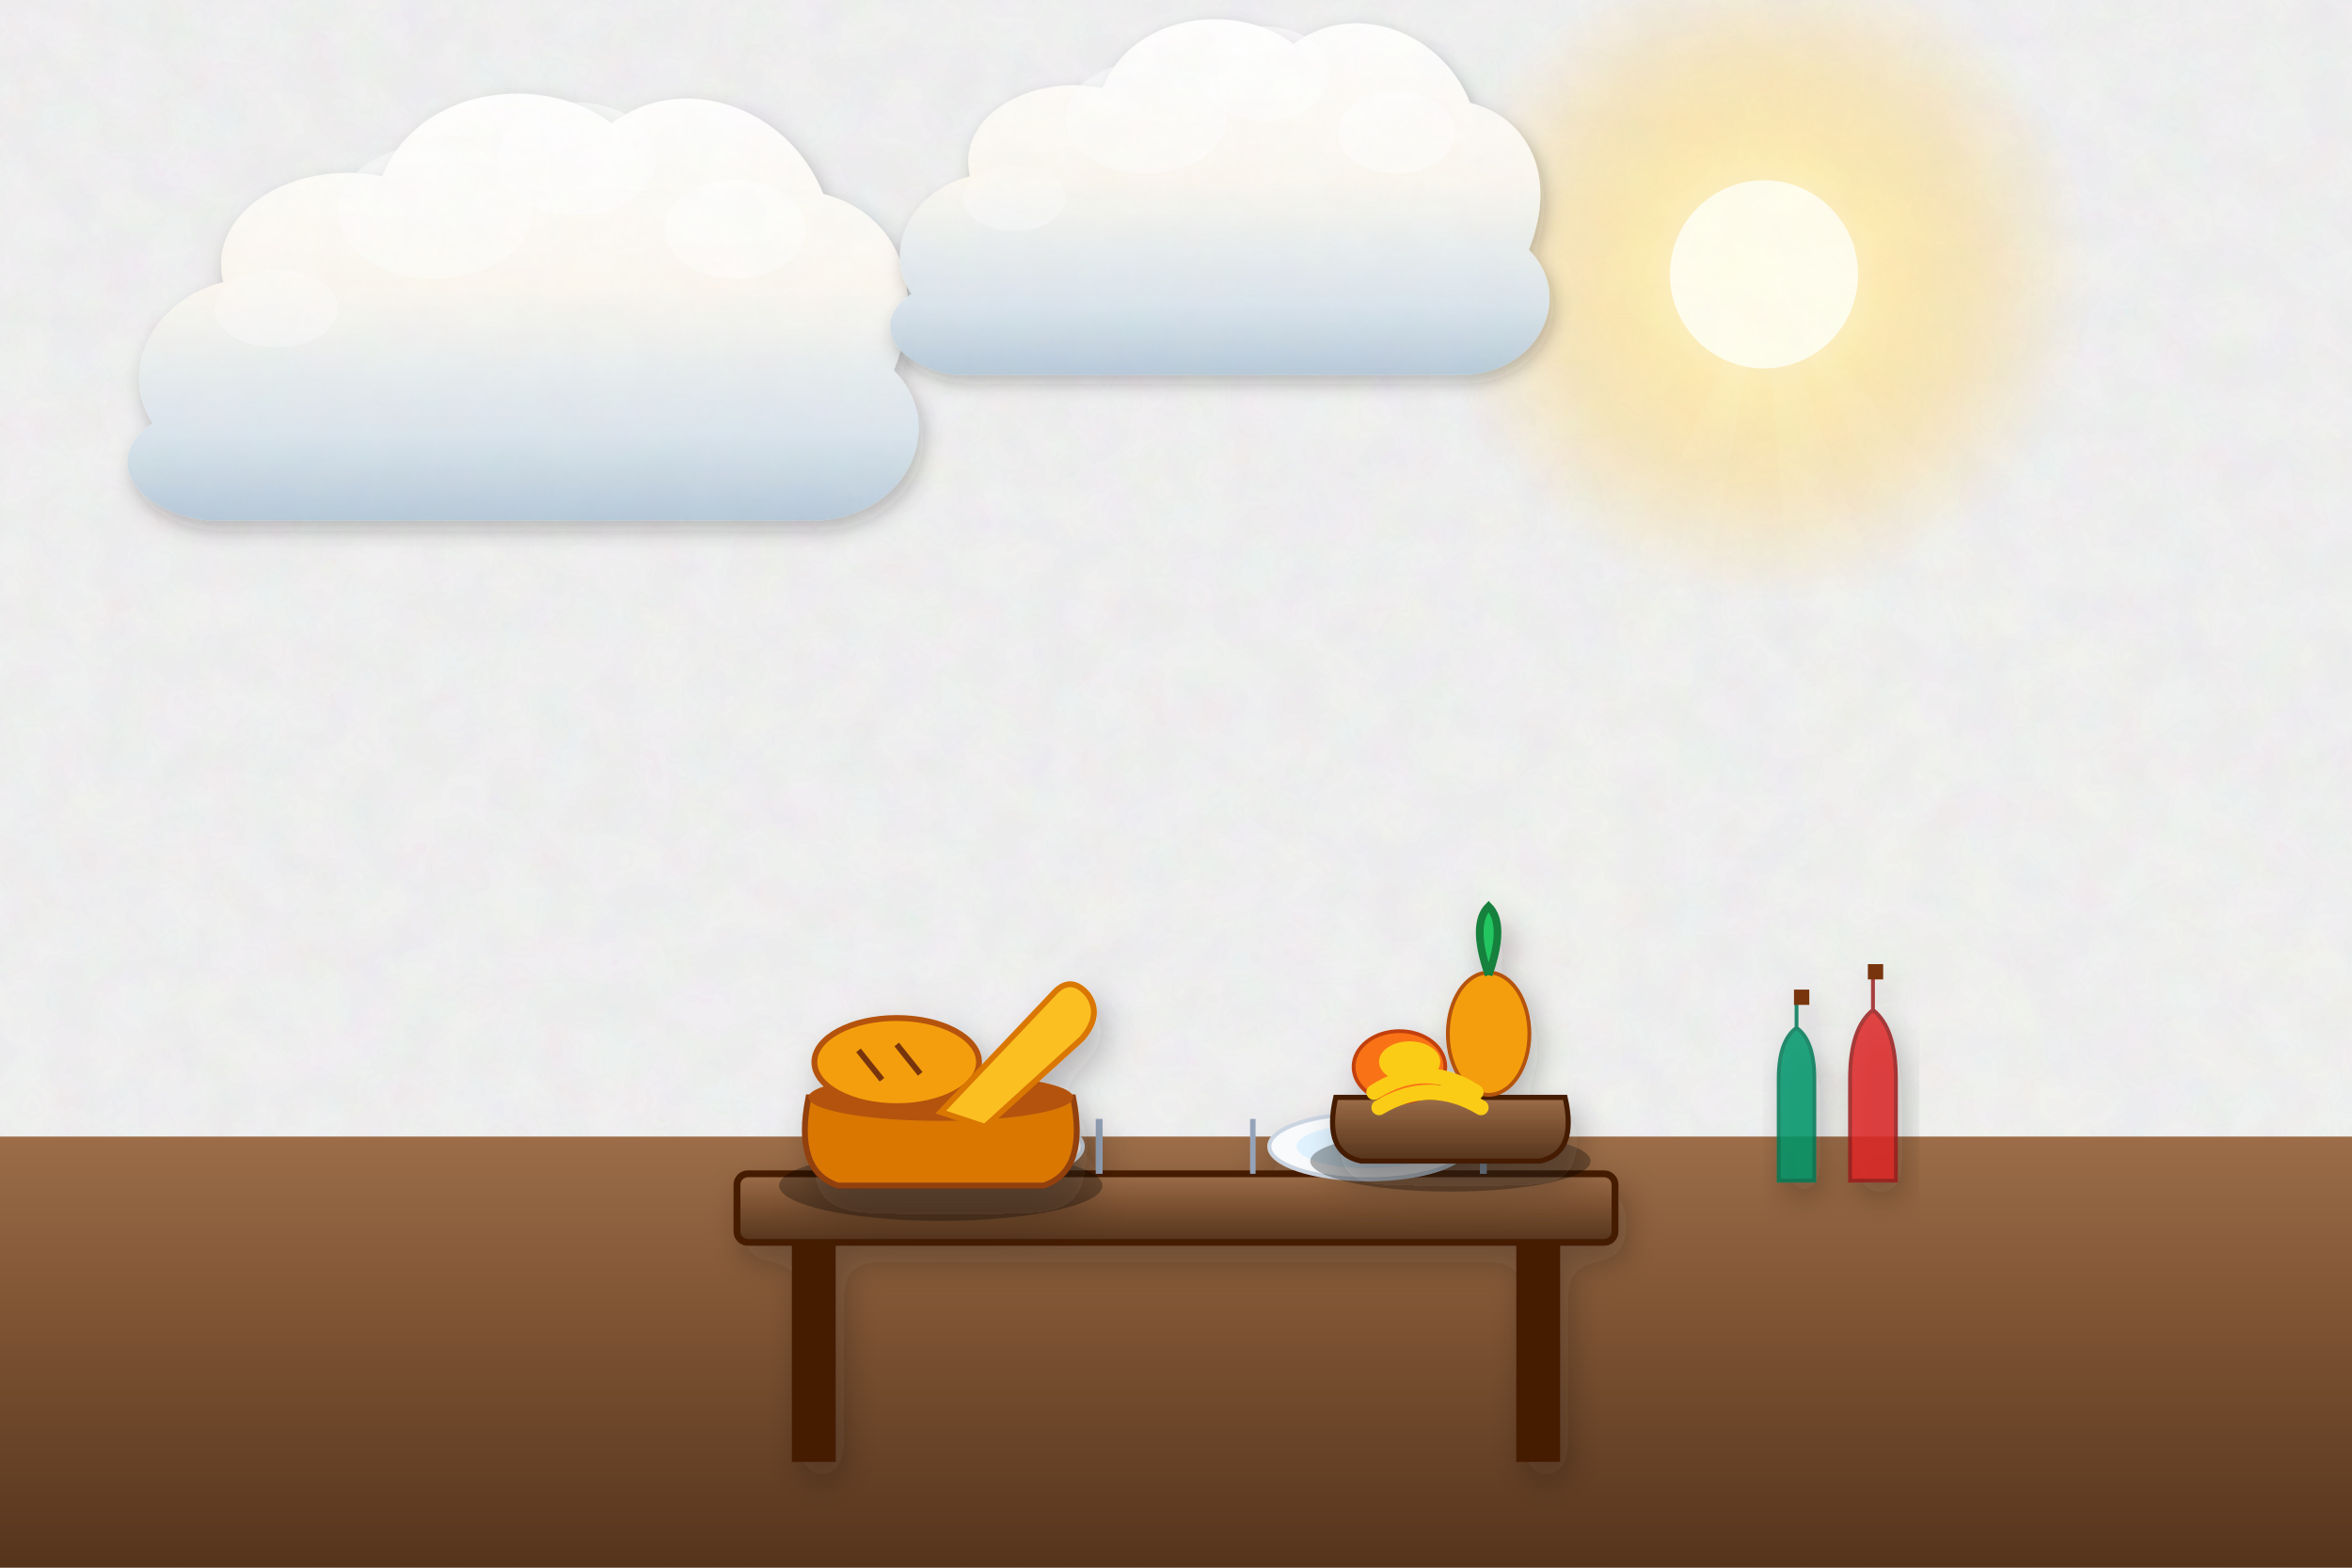
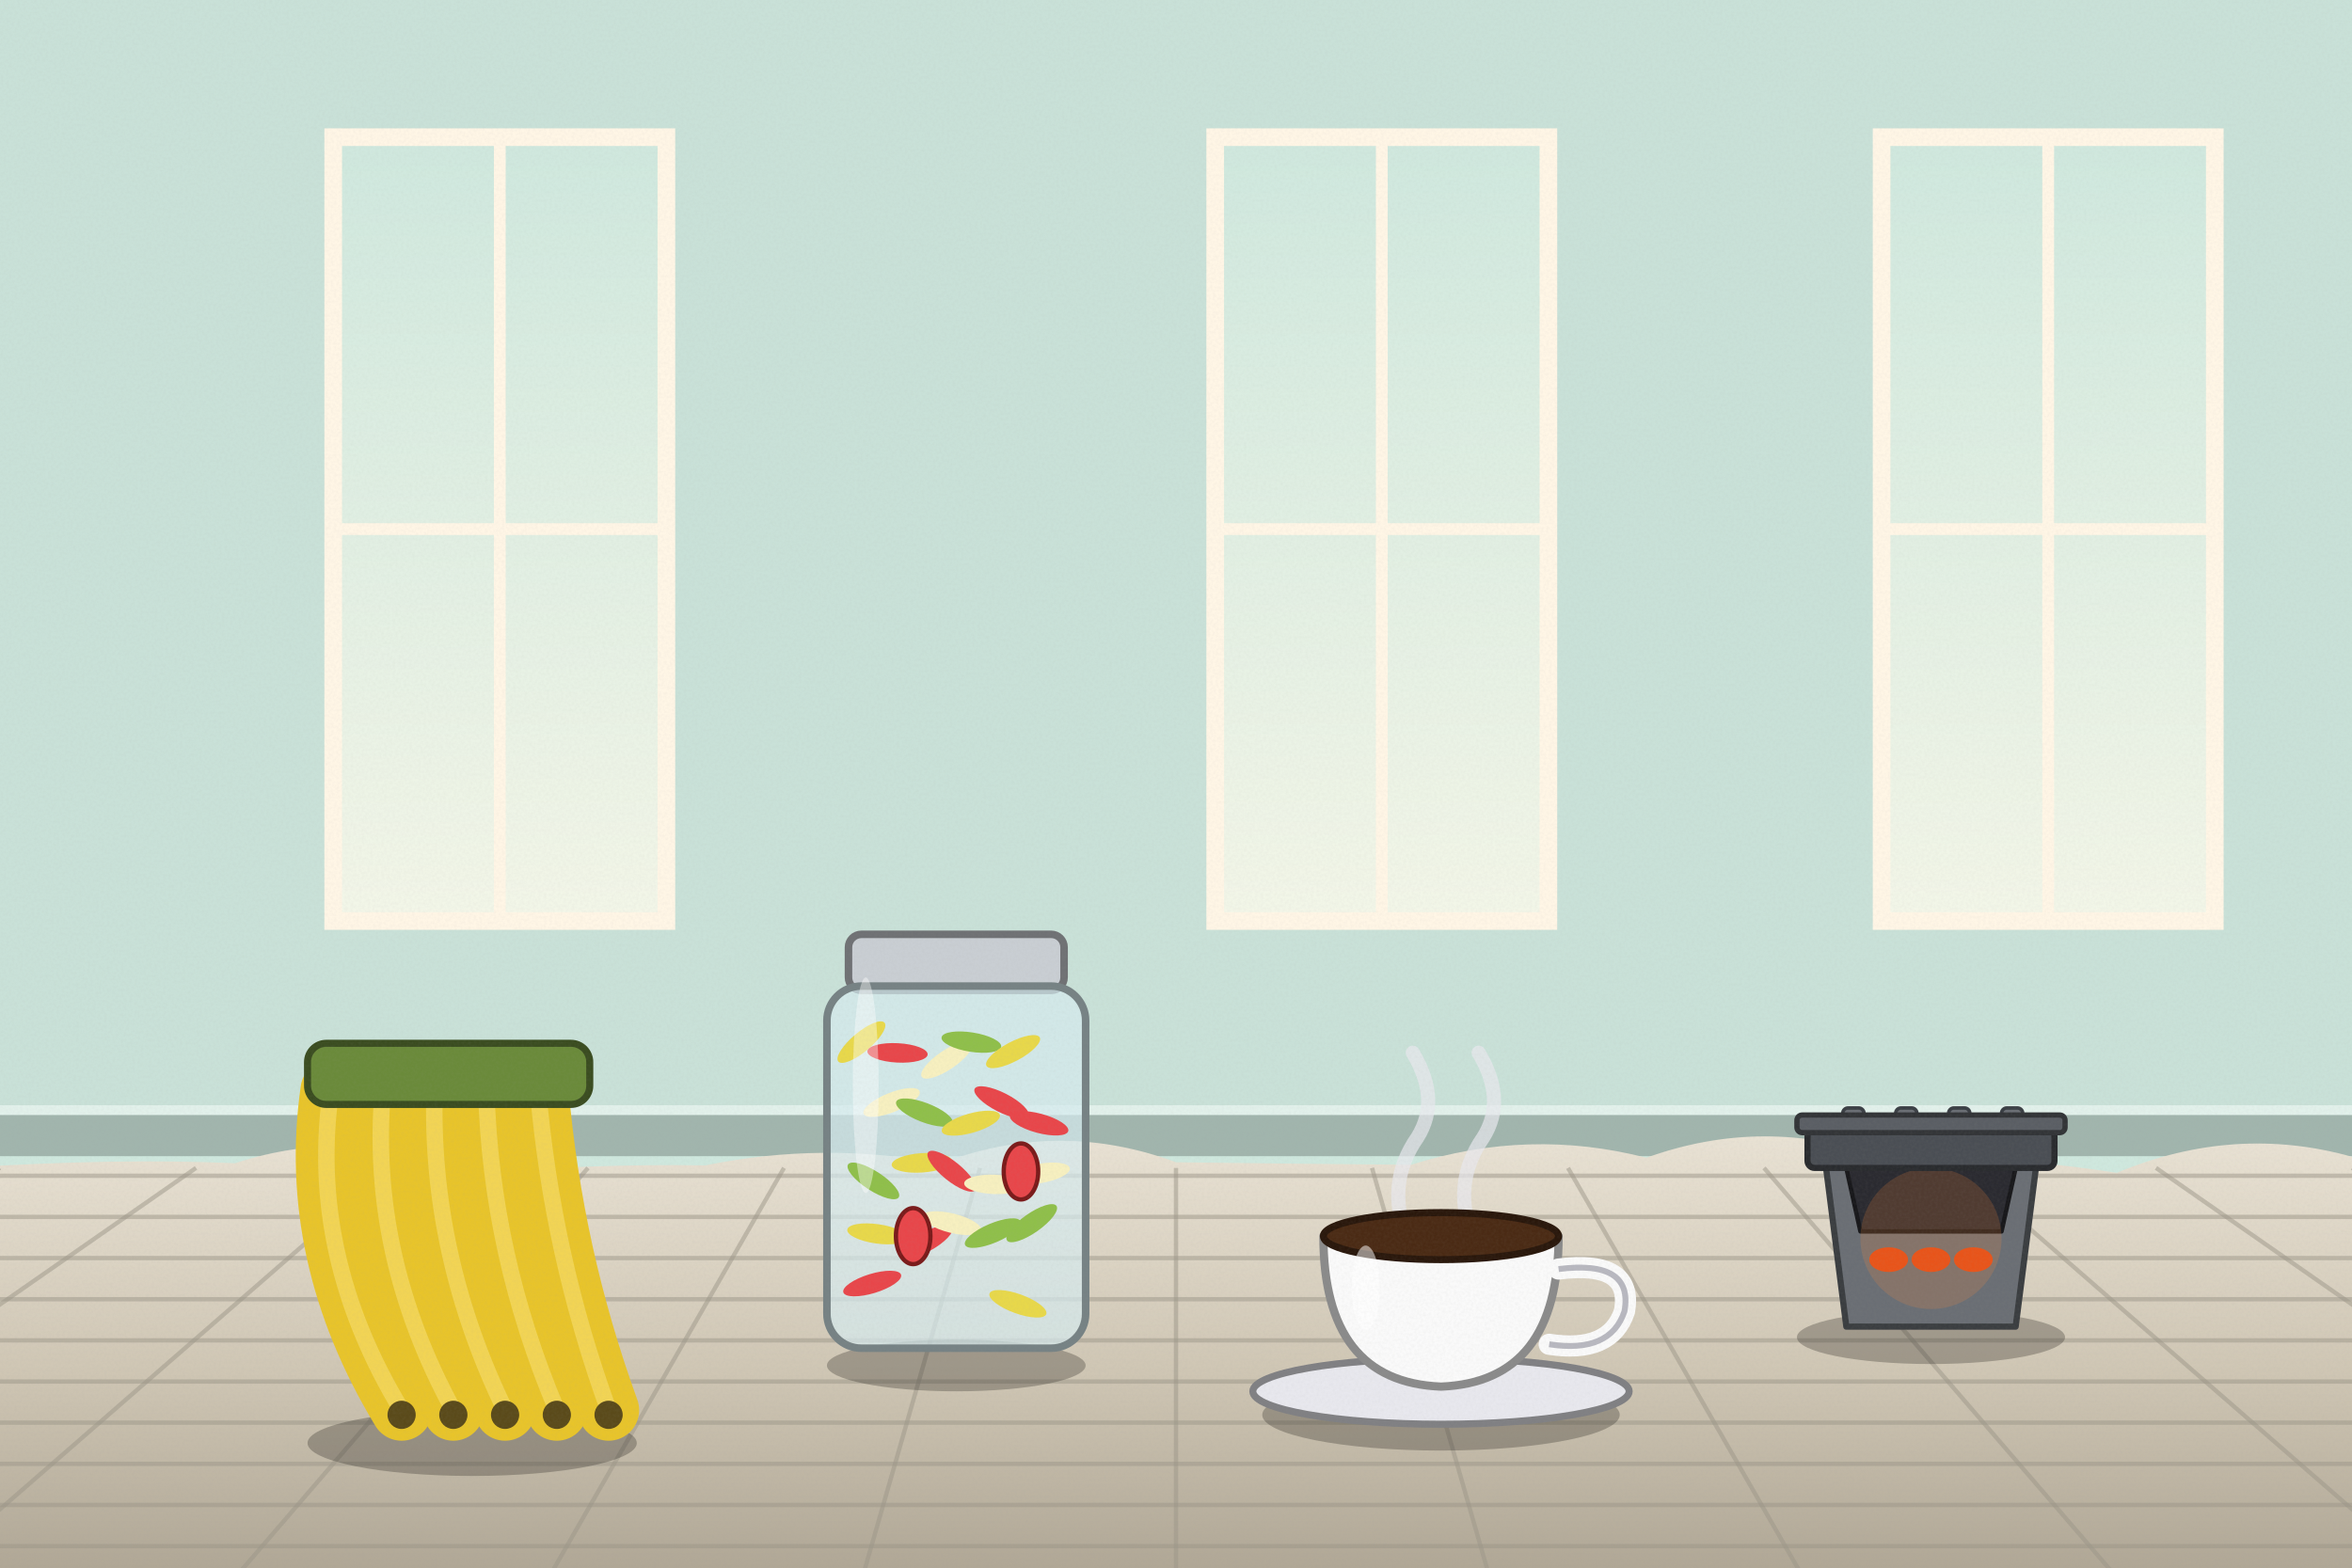
<svg xmlns="http://www.w3.org/2000/svg" viewBox="0 0 1200 800" width="1200" height="800">
  <defs>
-     <filter id="ghibliPaper" x="0%" y="0%" width="100%" height="100%">
-       <feTurbulence type="fractalNoise" baseFrequency="0.04" numOctaves="3" result="noise" seed="42" />
-       <feColorMatrix type="matrix" values="1 0 0 0 0  0 1 0 0 0  0 0 1 0 0  0 0 0 0.035 0" in="noise" result="coloredNoise" />
-       <feComposite operator="in" in2="SourceGraphic" />
-     </filter>
-     <filter id="softGlow" x="-20%" y="-20%" width="140%" height="140%">
-       <feGaussianBlur stdDeviation="8" result="blur" />
-       <feComposite in="SourceGraphic" in2="blur" operator="over" />
-     </filter>
-     <filter id="dropShadow" x="-20%" y="-20%" width="140%" height="140%">
-       <feDropShadow dx="3" dy="6" stdDeviation="6" flood-color="#141e28" flood-opacity="0.28" />
-     </filter>
-     <linearGradient id="skyDay" x1="0" y1="0" x2="0" y2="1">
-       <stop offset="0%" stop-color="#236ca7" />
-       <stop offset="35%" stop-color="#5fa3d6" />
-       <stop offset="70%" stop-color="#b8e1f2" />
-       <stop offset="100%" stop-color="#fdf3dc" />
-     </linearGradient>
-     <linearGradient id="skySunset" x1="0" y1="0" x2="0" y2="1">
-       <stop offset="0%" stop-color="#31396b" />
-       <stop offset="35%" stop-color="#73507b" />
-       <stop offset="65%" stop-color="#cb6b5c" />
-       <stop offset="85%" stop-color="#f29e5a" />
-       <stop offset="100%" stop-color="#fedaa2" />
-     </linearGradient>
-     <linearGradient id="skyDusk" x1="0" y1="0" x2="0" y2="1">
-       <stop offset="0%" stop-color="#121832" />
-       <stop offset="40%" stop-color="#262f56" />
-       <stop offset="70%" stop-color="#4e3d64" />
-       <stop offset="90%" stop-color="#915264" />
-       <stop offset="100%" stop-color="#d6846c" />
-     </linearGradient>
-     <linearGradient id="cloudBodyDay" x1="0" y1="0" x2="0" y2="1">
-       <stop offset="0%" stop-color="#ffffff" />
-       <stop offset="45%" stop-color="#fcf8f0" />
-       <stop offset="80%" stop-color="#d9e4ec" />
-       <stop offset="100%" stop-color="#b6c8d7" />
-     </linearGradient>
-     <linearGradient id="cloudBodySunset" x1="0" y1="0" x2="0" y2="1">
-       <stop offset="0%" stop-color="#fff5e6" />
-       <stop offset="40%" stop-color="#fbd0a5" />
-       <stop offset="75%" stop-color="#cf8ca0" />
-       <stop offset="100%" stop-color="#7e607c" />
-     </linearGradient>
-     <radialGradient id="sunGlowDay" cx="50%" cy="50%" r="50%">
-       <stop offset="0%" stop-color="#fffced" stop-opacity="1" />
-       <stop offset="35%" stop-color="#ffebaa" stop-opacity="0.85" />
-       <stop offset="70%" stop-color="#ffd573" stop-opacity="0.35" />
-       <stop offset="100%" stop-color="#ffd573" stop-opacity="0" />
-     </radialGradient>
-     <radialGradient id="sunGlowSunset" cx="50%" cy="50%" r="50%">
-       <stop offset="0%" stop-color="#fff8db" stop-opacity="1" />
-       <stop offset="30%" stop-color="#ffb753" stop-opacity="0.9" />
-       <stop offset="65%" stop-color="#f46e45" stop-opacity="0.4" />
-       <stop offset="100%" stop-color="#e04a43" stop-opacity="0" />
-     </radialGradient>
-     <linearGradient id="hillDistant" x1="0" y1="0" x2="0" y2="1">
-       <stop offset="0%" stop-color="#6e94a8" />
-       <stop offset="100%" stop-color="#93b9c7" />
-     </linearGradient>
-     <linearGradient id="hillMid" x1="0" y1="0" x2="0" y2="1">
-       <stop offset="0%" stop-color="#4a7c4f" />
-       <stop offset="50%" stop-color="#3c6a40" />
-       <stop offset="100%" stop-color="#2d5231" />
-     </linearGradient>
-     <linearGradient id="hillNear" x1="0" y1="0" x2="0" y2="1">
-       <stop offset="0%" stop-color="#699e4c" />
-       <stop offset="60%" stop-color="#4c7e33" />
-       <stop offset="100%" stop-color="#2f5720" />
-     </linearGradient>
-     <linearGradient id="woodTone" x1="0" y1="0" x2="0" y2="1">
-       <stop offset="0%" stop-color="#9c6d48" />
-       <stop offset="50%" stop-color="#784f30" />
-       <stop offset="100%" stop-color="#55341c" />
-     </linearGradient>
-     <linearGradient id="brassTone" x1="0" y1="0" x2="1" y2="1">
-       <stop offset="0%" stop-color="#ffe699" />
-       <stop offset="35%" stop-color="#d9a536" />
-       <stop offset="70%" stop-color="#996c14" />
-       <stop offset="100%" stop-color="#5e4007" />
+     <linearGradient id="woodTone" x1="0" y1="0" x2="1" y2="0">
+       <stop offset="0" stop-color="#a77649" />
+       <stop offset=".5" stop-color="#7d5231" />
+       <stop offset="1" stop-color="#5a381e" />
    </linearGradient>
    <linearGradient id="stoneTone" x1="0" y1="0" x2="0" y2="1">
-       <stop offset="0%" stop-color="#c5beb3" />
-       <stop offset="60%" stop-color="#999184" />
-       <stop offset="100%" stop-color="#6c6458" />
+       <stop offset="0" stop-color="#c5beb3" />
+       <stop offset="1" stop-color="#7c7468" />
    </linearGradient>
-     <linearGradient id="waterTone" x1="0" y1="0" x2="0" y2="1">
-       <stop offset="0%" stop-color="#47a5be" />
-       <stop offset="50%" stop-color="#2a7796" />
-       <stop offset="100%" stop-color="#144d6a" />
+     <filter id="softShadow" x="-20%" y="-20%" width="140%" height="140%">
+       <feDropShadow dx="2" dy="5" stdDeviation="4" flood-color="#1b1a14" flood-opacity=".25" />
+     </filter>
+     <filter id="grain" x="0" y="0" width="100%" height="100%">
+       <feTurbulence type="fractalNoise" baseFrequency=".7" numOctaves="2" seed="11" />
+       <feColorMatrix type="matrix" values="0 0 0 0 .34  0 0 0 0 .34  0 0 0 0 .32  0 0 0 .22 -.07" />
+     </filter>
+     <linearGradient id="winSky" x1="0" y1="0" x2="0" y2="1">
+       <stop offset="0" stop-color="#cfe8de" />
+       <stop offset="1" stop-color="#f3f6e8" />
+     </linearGradient>
+     <linearGradient id="gndG" x1="0" y1="0" x2="0" y2="1">
+       <stop offset="0" stop-color="#e9e2d4" />
+       <stop offset=".5" stop-color="#cfc6b4" />
+       <stop offset="1" stop-color="#aaa190" />
    </linearGradient>
  </defs>
-   <rect width="1200" height="800" fill="url(#skyDay)" filter="url(#ghibliPaper)" />
+   <rect width="1200" height="800" fill="#cfe8de" />
+   <rect x="0" y="0" width="1200" height="590" fill="#bed5cc" opacity=".35" />
+   <rect x="0" y="568" width="1200" height="22" fill="#a1b5ad" />
+   <rect x="0" y="564" width="1200" height="5" fill="#e2f1eb" />
  <g>
-     <circle cx="900" cy="140" r="168" fill="url(#sunGlowDay)" />
-     <circle cx="900" cy="140" r="48" fill="#fffded" />
-     <polygon points="900,140 600,800 780,800" fill="#fffbe6" opacity="0.08" />
-     <polygon points="900,140 950,800 1140,800" fill="#fffbe6" opacity="0.08" />
-     <polygon points="900,140 1260,800 1460,800" fill="#fffbe6" opacity="0.06" />
+     <rect x="170" y="70" width="170" height="400" fill="url(#winSky)" stroke="#fff6e6" stroke-width="9" />
+     <line x1="255" y1="70" x2="255" y2="470" stroke="#fff6e6" stroke-width="6" />
+     <line x1="170" y1="270" x2="340" y2="270" stroke="#fff6e6" stroke-width="6" />
+     <rect x="620" y="70" width="170" height="400" fill="url(#winSky)" stroke="#fff6e6" stroke-width="9" />
+     <line x1="705" y1="70" x2="705" y2="470" stroke="#fff6e6" stroke-width="6" />
+     <line x1="620" y1="270" x2="790" y2="270" stroke="#fff6e6" stroke-width="6" />
+     <rect x="960" y="70" width="170" height="400" fill="url(#winSky)" stroke="#fff6e6" stroke-width="9" />
+     <line x1="1045" y1="70" x2="1045" y2="470" stroke="#fff6e6" stroke-width="6" />
+     <line x1="960" y1="270" x2="1130" y2="270" stroke="#fff6e6" stroke-width="6" />
  </g>
-   <g transform="translate(240, 180) scale(0.9)" opacity="0.95">
-     <path d="M-180,40        C-200,10 -180,-30 -140,-40        C-150,-80 -100,-110 -50,-100        C-30,-150 40,-160 80,-130        C120,-160 180,-140 200,-90        C240,-80 260,-40 240,10        C270,40 250,90 200,95        L-150,95        C-190,90 -210,60 -180,40 Z" fill="url(#cloudBodyDay)" filter="url(#dropShadow)" />
-     <ellipse cx="60" cy="-110" rx="45" ry="32" fill="#ffffff" opacity="0.55" />
-     <ellipse cx="-20" cy="-80" rx="55" ry="38" fill="#ffffff" opacity="0.45" />
-     <ellipse cx="150" cy="-70" rx="40" ry="28" fill="#ffffff" opacity="0.5" />
-     <ellipse cx="-110" cy="-25" rx="35" ry="22" fill="#ffffff" opacity="0.35" />
+   <g>
+     <path d="M-20,596 Q60,590.9 120,593.6 Q180,573.8 240,599 Q300,593.8 360,594.7 Q420,582.4 480,593.7 Q540,570.9 600,593.1 Q660,593.9 720,594.4 Q780,575.4 840,590.8 Q900,569.2 960,590.4 Q1020,589.2 1080,598.5 Q1140,573.5 1200,590.3 Q1260,592.6 1320,590.4 L1240,820 L-20,820 Z" fill="url(#gndG)" />
+     <line x1="-10" y1="600" x2="1210" y2="600" stroke="#9b9587" stroke-width="2.2" opacity=".5" />
+     <line x1="-10" y1="621" x2="1210" y2="621" stroke="#9b9587" stroke-width="2.2" opacity=".5" />
+     <line x1="-10" y1="642" x2="1210" y2="642" stroke="#9b9587" stroke-width="2.2" opacity=".5" />
+     <line x1="-10" y1="663" x2="1210" y2="663" stroke="#9b9587" stroke-width="2.2" opacity=".5" />
+     <line x1="-10" y1="684" x2="1210" y2="684" stroke="#9b9587" stroke-width="2.2" opacity=".5" />
+     <line x1="-10" y1="705" x2="1210" y2="705" stroke="#9b9587" stroke-width="2.2" opacity=".5" />
+     <line x1="-10" y1="726" x2="1210" y2="726" stroke="#9b9587" stroke-width="2.2" opacity=".5" />
+     <line x1="-10" y1="747" x2="1210" y2="747" stroke="#9b9587" stroke-width="2.2" opacity=".5" />
+     <line x1="-10" y1="768" x2="1210" y2="768" stroke="#9b9587" stroke-width="2.2" opacity=".5" />
+     <line x1="-10" y1="789" x2="1210" y2="789" stroke="#9b9587" stroke-width="2.2" opacity=".5" />
+     <line x1="0" y1="596" x2="-360" y2="805" stroke="#9b9587" stroke-width="2.2" opacity=".5" />
+     <line x1="100" y1="596" x2="-200" y2="805" stroke="#9b9587" stroke-width="2.2" opacity=".5" />
+     <line x1="200" y1="596" x2="-40" y2="805" stroke="#9b9587" stroke-width="2.2" opacity=".5" />
+     <line x1="300" y1="596" x2="120" y2="805" stroke="#9b9587" stroke-width="2.2" opacity=".5" />
+     <line x1="400" y1="596" x2="280" y2="805" stroke="#9b9587" stroke-width="2.2" opacity=".5" />
+     <line x1="500" y1="596" x2="440" y2="805" stroke="#9b9587" stroke-width="2.2" opacity=".5" />
+     <line x1="600" y1="596" x2="600" y2="805" stroke="#9b9587" stroke-width="2.2" opacity=".5" />
+     <line x1="700" y1="596" x2="760" y2="805" stroke="#9b9587" stroke-width="2.2" opacity=".5" />
+     <line x1="800" y1="596" x2="920" y2="805" stroke="#9b9587" stroke-width="2.2" opacity=".5" />
+     <line x1="900" y1="596" x2="1080" y2="805" stroke="#9b9587" stroke-width="2.2" opacity=".5" />
+     <line x1="1000" y1="596" x2="1240" y2="805" stroke="#9b9587" stroke-width="2.2" opacity=".5" />
+     <line x1="1100" y1="596" x2="1400" y2="805" stroke="#9b9587" stroke-width="2.2" opacity=".5" />
+     <line x1="1200" y1="596" x2="1560" y2="805" stroke="#9b9587" stroke-width="2.2" opacity=".5" />
  </g>
-   <g transform="translate(600, 120) scale(0.75)" opacity="0.95">
-     <path d="M-180,40        C-200,10 -180,-30 -140,-40        C-150,-80 -100,-110 -50,-100        C-30,-150 40,-160 80,-130        C120,-160 180,-140 200,-90        C240,-80 260,-40 240,10        C270,40 250,90 200,95        L-150,95        C-190,90 -210,60 -180,40 Z" fill="url(#cloudBodyDay)" filter="url(#dropShadow)" />
-     <ellipse cx="60" cy="-110" rx="45" ry="32" fill="#ffffff" opacity="0.55" />
-     <ellipse cx="-20" cy="-80" rx="55" ry="38" fill="#ffffff" opacity="0.45" />
-     <ellipse cx="150" cy="-70" rx="40" ry="28" fill="#ffffff" opacity="0.5" />
-     <ellipse cx="-110" cy="-25" rx="35" ry="22" fill="#ffffff" opacity="0.35" />
+   <g transform="translate(985.2,682.4) scale(0.9)">
+     <ellipse cx="0" cy="0" rx="76" ry="15.2" fill="#1b1a14" opacity="0.28" />
+     <path d="M-60,-100 L60,-100 L48,-6 L-48,-6 Z" fill="#6a6e74" stroke="#3a3d40" stroke-width="3.5" stroke-linejoin="round" stroke-linecap="round" />
+     <path d="M-48,-96 L48,-96 L40,-60 L-40,-60 Z" fill="#2a2a30" stroke="#17171a" stroke-width="2.5" stroke-linejoin="round" stroke-linecap="round" />
+     <circle cx="0" cy="-56" r="40" fill="#ff8a3a" opacity=".18" />
+     <ellipse cx="-24" cy="-44" rx="11" ry="7" fill="#e8541a" />
+     <ellipse cx="0" cy="-44" rx="11" ry="7" fill="#e8541a" />
+     <ellipse cx="24" cy="-44" rx="11" ry="7" fill="#e8541a" />
+     <rect x="-70" y="-118" width="140" height="22" rx="4" fill="#4a4e54" stroke="#292b2e" stroke-width="3.5" />
+     <rect x="-50" y="-130" width="12" height="14" rx="3" fill="#6a6e74" stroke="#3a3e44" stroke-width="2" />
+     <rect x="-20" y="-130" width="12" height="14" rx="3" fill="#6a6e74" stroke="#3a3e44" stroke-width="2" />
+     <rect x="10" y="-130" width="12" height="14" rx="3" fill="#6a6e74" stroke="#3a3e44" stroke-width="2" />
+     <rect x="40" y="-130" width="12" height="14" rx="3" fill="#6a6e74" stroke="#3a3e44" stroke-width="2" />
+     <path d="M-80,-130 L80,-130" fill="none" stroke="#252525" stroke-width="0" stroke-linejoin="round" stroke-linecap="round" />
+     <rect x="-76" y="-126" width="152" height="10" rx="3" fill="#5a5e64" stroke="#323437" stroke-width="3" />
  </g>
-   <rect width="1200" height="800" fill="#fef9c3" filter="url(#ghibliPaper)" />
-   <polygon points="-50,580 1250,580 1250,800 -50,800" fill="url(#woodTone)" />
-   <g transform="translate(600, 620) scale(1.4)" filter="url(#dropShadow)">
-     <rect x="-160" y="-15" width="320" height="25" rx="4" fill="url(#woodTone)" stroke="#451a03" stroke-width="2.5" />
-     <rect x="-140" y="10" width="16" height="80" fill="#451a03" />
-     <rect x="124" y="10" width="16" height="80" fill="#451a03" />
-     <g transform="translate(-70, -25)">
-       <ellipse cx="0" cy="0" rx="36" ry="12" fill="#f8fafc" stroke="#cbd5e1" stroke-width="1.5" />
-       <ellipse cx="0" cy="0" rx="26" ry="8" fill="#e0f2fe" />
-       <line x1="-42" y1="-10" x2="-42" y2="10" stroke="#94a3b8" stroke-width="2" />
-       <line x1="42" y1="-10" x2="42" y2="10" stroke="#94a3b8" stroke-width="2.5" />
+   <g transform="translate(487.9,696.8) scale(1.1)">
+     <ellipse cx="0" cy="0" rx="60" ry="12" fill="#1b1a14" opacity="0.28" />
+     <rect x="-50" y="-200" width="100" height="26" rx="6" fill="#c9ced3" stroke="#6f7174" stroke-width="3.5" />
+     <rect x="-60" y="-176" width="120" height="168" rx="16" fill="#d6ecf0" stroke="#768284" stroke-width="3.5" fill-opacity=".7" />
+     <ellipse cx="-44" cy="-150" rx="14" ry="4.5" fill="#e8d84a" transform="rotate(-40 -44 -150)" />
+     <ellipse cx="-27" cy="-145" rx="14" ry="4.5" fill="#e8464a" transform="rotate(3 -27 -150)" />
+     <ellipse cx="-10" cy="-140" rx="14" ry="4.5" fill="#f7f0c0" transform="rotate(-34 -10 -150)" />
+     <ellipse cx="7" cy="-150" rx="14" ry="4.5" fill="#8fbf4a" transform="rotate(9 7 -150)" />
+     <ellipse cx="24" cy="-145" rx="14" ry="4.5" fill="#e8d84a" transform="rotate(-28 24 -150)" />
+     <ellipse cx="41" cy="-112" rx="14" ry="4.5" fill="#e8464a" transform="rotate(15 41 -122)" />
+     <ellipse cx="-30" cy="-122" rx="14" ry="4.5" fill="#f7f0c0" transform="rotate(-22 -30 -122)" />
+     <ellipse cx="-13" cy="-117" rx="14" ry="4.5" fill="#8fbf4a" transform="rotate(21 -13 -122)" />
+     <ellipse cx="4" cy="-112" rx="14" ry="4.5" fill="#e8d84a" transform="rotate(-16 4 -122)" />
+     <ellipse cx="21" cy="-122" rx="14" ry="4.5" fill="#e8464a" transform="rotate(27 21 -122)" />
+     <ellipse cx="38" cy="-89" rx="14" ry="4.5" fill="#f7f0c0" transform="rotate(-10 38 -94)" />
+     <ellipse cx="-33" cy="-84" rx="14" ry="4.5" fill="#8fbf4a" transform="rotate(33 -33 -94)" />
+     <ellipse cx="-16" cy="-94" rx="14" ry="4.5" fill="#e8d84a" transform="rotate(-4 -16 -94)" />
+     <ellipse cx="1" cy="-89" rx="14" ry="4.5" fill="#e8464a" transform="rotate(39 1 -94)" />
+     <ellipse cx="18" cy="-84" rx="14" ry="4.5" fill="#f7f0c0" transform="rotate(2 18 -94)" />
+     <ellipse cx="35" cy="-66" rx="14" ry="4.5" fill="#8fbf4a" transform="rotate(-35 35 -66)" />
+     <ellipse cx="-36" cy="-61" rx="14" ry="4.5" fill="#e8d84a" transform="rotate(8 -36 -66)" />
+     <ellipse cx="-19" cy="-56" rx="14" ry="4.5" fill="#e8464a" transform="rotate(-29 -19 -66)" />
+     <ellipse cx="-2" cy="-66" rx="14" ry="4.5" fill="#f7f0c0" transform="rotate(14 -2 -66)" />
+     <ellipse cx="15" cy="-61" rx="14" ry="4.5" fill="#8fbf4a" transform="rotate(-23 15 -66)" />
+     <ellipse cx="32" cy="-28" rx="14" ry="4.5" fill="#e8d84a" transform="rotate(20 32 -38)" />
+     <ellipse cx="-39" cy="-38" rx="14" ry="4.5" fill="#e8464a" transform="rotate(-17 -39 -38)" />
+     <ellipse cx="-20" cy="-60" rx="8" ry="13" fill="#e8464a" stroke="#7a1a1a" stroke-width="2" />
+     <ellipse cx="30" cy="-90" rx="8" ry="13" fill="#e8464a" stroke="#7a1a1a" stroke-width="2" />
+     <ellipse cx="-42" cy="-130" rx="6" ry="50" fill="#ffffff" opacity="0.4" />
+   </g>
+   <g transform="translate(735.2,722) scale(1.2)">
+     <ellipse cx="0" cy="0" rx="76" ry="15.2" fill="#1b1a14" opacity="0.28" />
+     <g stroke="#e8e8ee" stroke-width="6" fill="none" stroke-linecap="round" opacity=".7">
+       <path d="M-14,-74 q-10,-24 4,-44 q10,-16 -2,-36" />
+       <path d="M14,-74 q-10,-24 4,-44 q10,-16 -2,-36" />
    </g>
-     <g transform="translate(70, -25)">
-       <ellipse cx="0" cy="0" rx="36" ry="12" fill="#f8fafc" stroke="#cbd5e1" stroke-width="1.5" />
-       <ellipse cx="0" cy="0" rx="26" ry="8" fill="#e0f2fe" />
-       <line x1="-42" y1="-10" x2="-42" y2="10" stroke="#94a3b8" stroke-width="2" />
-       <line x1="42" y1="-10" x2="42" y2="10" stroke="#94a3b8" stroke-width="2.5" />
-     </g>
+     <ellipse cx="0" cy="-10" rx="80" ry="14" fill="#e8e8ee" stroke="#808083" stroke-width="3" />
+     <path d="M-50,-76 L50,-76 Q50,-14 0,-12 Q-50,-14 -50,-76 Z" fill="#fafafa" stroke="#8a8a8a" stroke-width="3.5" stroke-linejoin="round" stroke-linecap="round" />
+     <ellipse cx="0" cy="-76" rx="50" ry="10" fill="#4a2a14" stroke="#29170b" stroke-width="3" />
+     <path d="M50,-62 Q82,-66 78,-44 Q72,-26 46,-30" stroke="#fafafa" stroke-width="9" fill="none" stroke-linecap="round" />
+     <path d="M50,-62 Q82,-66 78,-44 Q72,-26 46,-30" stroke="#b8b8c0" stroke-width="2.5" fill="none" />
+     <ellipse cx="-32" cy="-54" rx="6" ry="18" fill="#ffffff" opacity="0.5" />
  </g>
-   <g transform="translate(480, 560) scale(1.5)" filter="url(#dropShadow)">
-     <ellipse cx="0" cy="30" rx="55" ry="12" fill="#000000" opacity="0.3" />
-     <path d="M-45,0 L45,0 Q50,25 35,30 L-35,30 Q-50,25 -45,0 Z" fill="#d97706" stroke="#92400e" stroke-width="2" />
-     <ellipse cx="0" cy="0" rx="45" ry="8" fill="#b45309" />
-     <ellipse cx="-15" cy="-12" rx="28" ry="15" fill="#f59e0b" stroke="#b45309" stroke-width="2" />
-     <line x1="-28" y1="-16" x2="-20" y2="-6" stroke="#78350f" stroke-width="2" />
-     <line x1="-15" y1="-18" x2="-7" y2="-8" stroke="#78350f" stroke-width="2" />
-     <path d="M0,5 L38,-35 Q44,-42 50,-35 Q55,-28 48,-20 L15,10 Z" fill="#fbbf24" stroke="#d97706" stroke-width="2" />
+   <g transform="translate(240.9,736.4) scale(1.2)">
+     <ellipse cx="0" cy="0" rx="70" ry="14" fill="#1b1a14" opacity="0.28" />
+     <path d="M-60,-150 Q-70,-80 -30,-14" stroke="#e8c42a" stroke-width="26" fill="none" stroke-linecap="round" />
+     <path d="M-60,-150 Q-70,-80 -30,-14" stroke="#f8e070" stroke-width="7" fill="none" stroke-linecap="round" opacity=".6" />
+     <circle cx="-30" cy="-12" r="6" fill="#5a4a1a" />
+     <path d="M-38,-150 Q-44,-80 -8,-14" stroke="#e8c42a" stroke-width="26" fill="none" stroke-linecap="round" />
+     <path d="M-38,-150 Q-44,-80 -8,-14" stroke="#f8e070" stroke-width="7" fill="none" stroke-linecap="round" opacity=".6" />
+     <circle cx="-8" cy="-12" r="6" fill="#5a4a1a" />
+     <path d="M-16,-150 Q-18,-80 14,-14" stroke="#e8c42a" stroke-width="26" fill="none" stroke-linecap="round" />
+     <path d="M-16,-150 Q-18,-80 14,-14" stroke="#f8e070" stroke-width="7" fill="none" stroke-linecap="round" opacity=".6" />
+     <circle cx="14" cy="-12" r="6" fill="#5a4a1a" />
+     <path d="M6,-150 Q8,-80 36,-14" stroke="#e8c42a" stroke-width="26" fill="none" stroke-linecap="round" />
+     <path d="M6,-150 Q8,-80 36,-14" stroke="#f8e070" stroke-width="7" fill="none" stroke-linecap="round" opacity=".6" />
+     <circle cx="36" cy="-12" r="6" fill="#5a4a1a" />
+     <path d="M28,-150 Q34,-80 58,-14" stroke="#e8c42a" stroke-width="26" fill="none" stroke-linecap="round" />
+     <path d="M28,-150 Q34,-80 58,-14" stroke="#f8e070" stroke-width="7" fill="none" stroke-linecap="round" opacity=".6" />
+     <circle cx="58" cy="-12" r="6" fill="#5a4a1a" />
+     <rect x="-70" y="-170" width="120" height="26" rx="8" fill="#6a8a3a" stroke="#3a4c20" stroke-width="3" />
  </g>
-   <g transform="translate(740, 560) scale(1.3)" filter="url(#dropShadow)">
-     <ellipse cx="0" cy="25" rx="55" ry="12" fill="#000000" opacity="0.3" />
-     <path d="M-45,0 L45,0 Q50,22 35,25 L-35,25 Q-50,22 -45,0 Z" fill="url(#woodTone)" stroke="#451a03" stroke-width="2" />
-     <ellipse cx="15" cy="-25" rx="16" ry="24" fill="#f59e0b" stroke="#b45309" stroke-width="1.5" />
-     <path d="M15,-48 Q8,-68 15,-75 Q22,-68 15,-48" stroke="#15803d" stroke-width="3" fill="#22c55e" />
-     <ellipse cx="-20" cy="-12" rx="18" ry="14" fill="#f97316" stroke="#c2410c" stroke-width="1.5" />
-     <ellipse cx="-16" cy="-14" rx="12" ry="8" fill="#facc15" />
-     <path d="M-30,-2 Q-10,-15 10,-2" stroke="#facc15" stroke-width="6" stroke-linecap="round" fill="none" />
-     <path d="M-28,4 Q-8,-8 12,4" stroke="#facc15" stroke-width="6" stroke-linecap="round" fill="none" />
-   </g>
-   <g transform="translate(940, 570) scale(1.3)" filter="url(#dropShadow)">
-     <path d="M-18,-45 L-18,-35 Q-25,-30 -25,-15 L-25,25 L-11,25 L-11,-15 Q-11,-30 -18,-35 Z" fill="#059669" opacity="0.85" stroke="#047857" stroke-width="1.5" />
-     <rect x="-19" y="-50" width="6" height="6" fill="#78350f" />
-     <path d="M12,-55 L12,-42 Q3,-35 3,-15 L3,25 L21,25 L21,-15 Q21,-35 12,-42 Z" fill="#dc2626" opacity="0.85" stroke="#991b1b" stroke-width="1.5" />
-     <rect x="10" y="-60" width="6" height="6" fill="#78350f" />
-   </g>
+   <rect x="-1" y="0" width="1202" height="800" filter="url(#grain)" opacity=".55" />
</svg>
